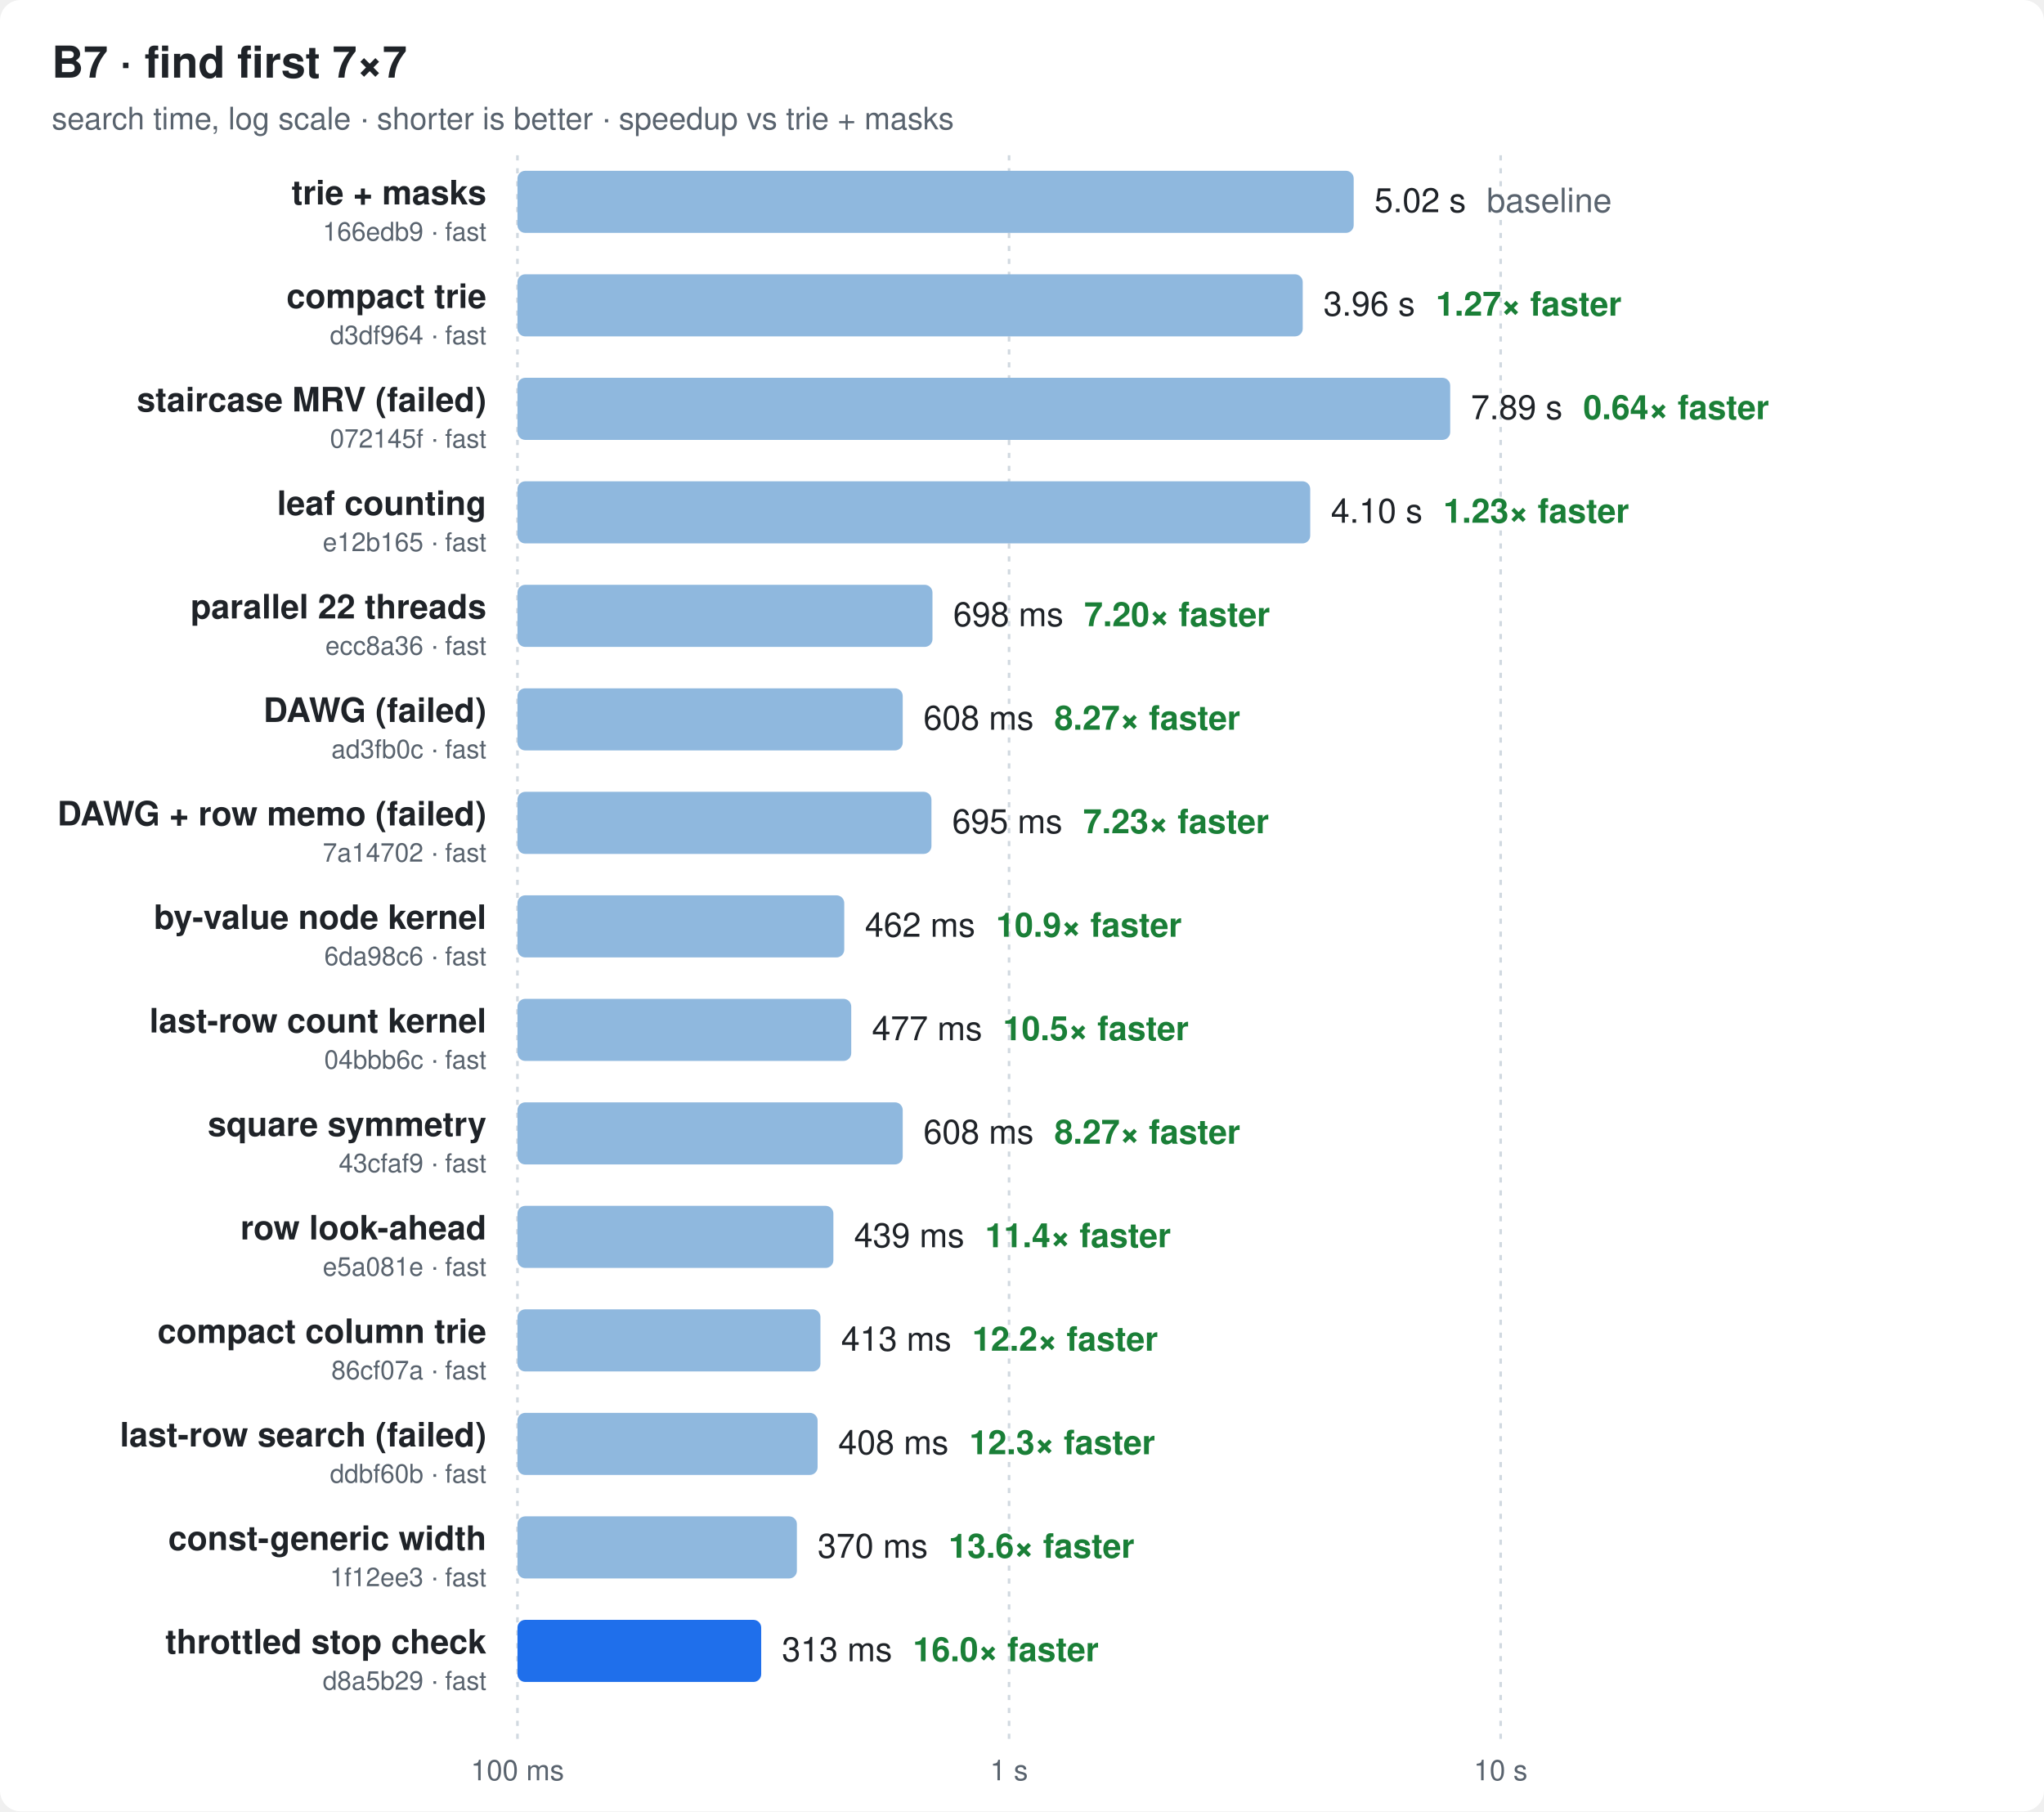
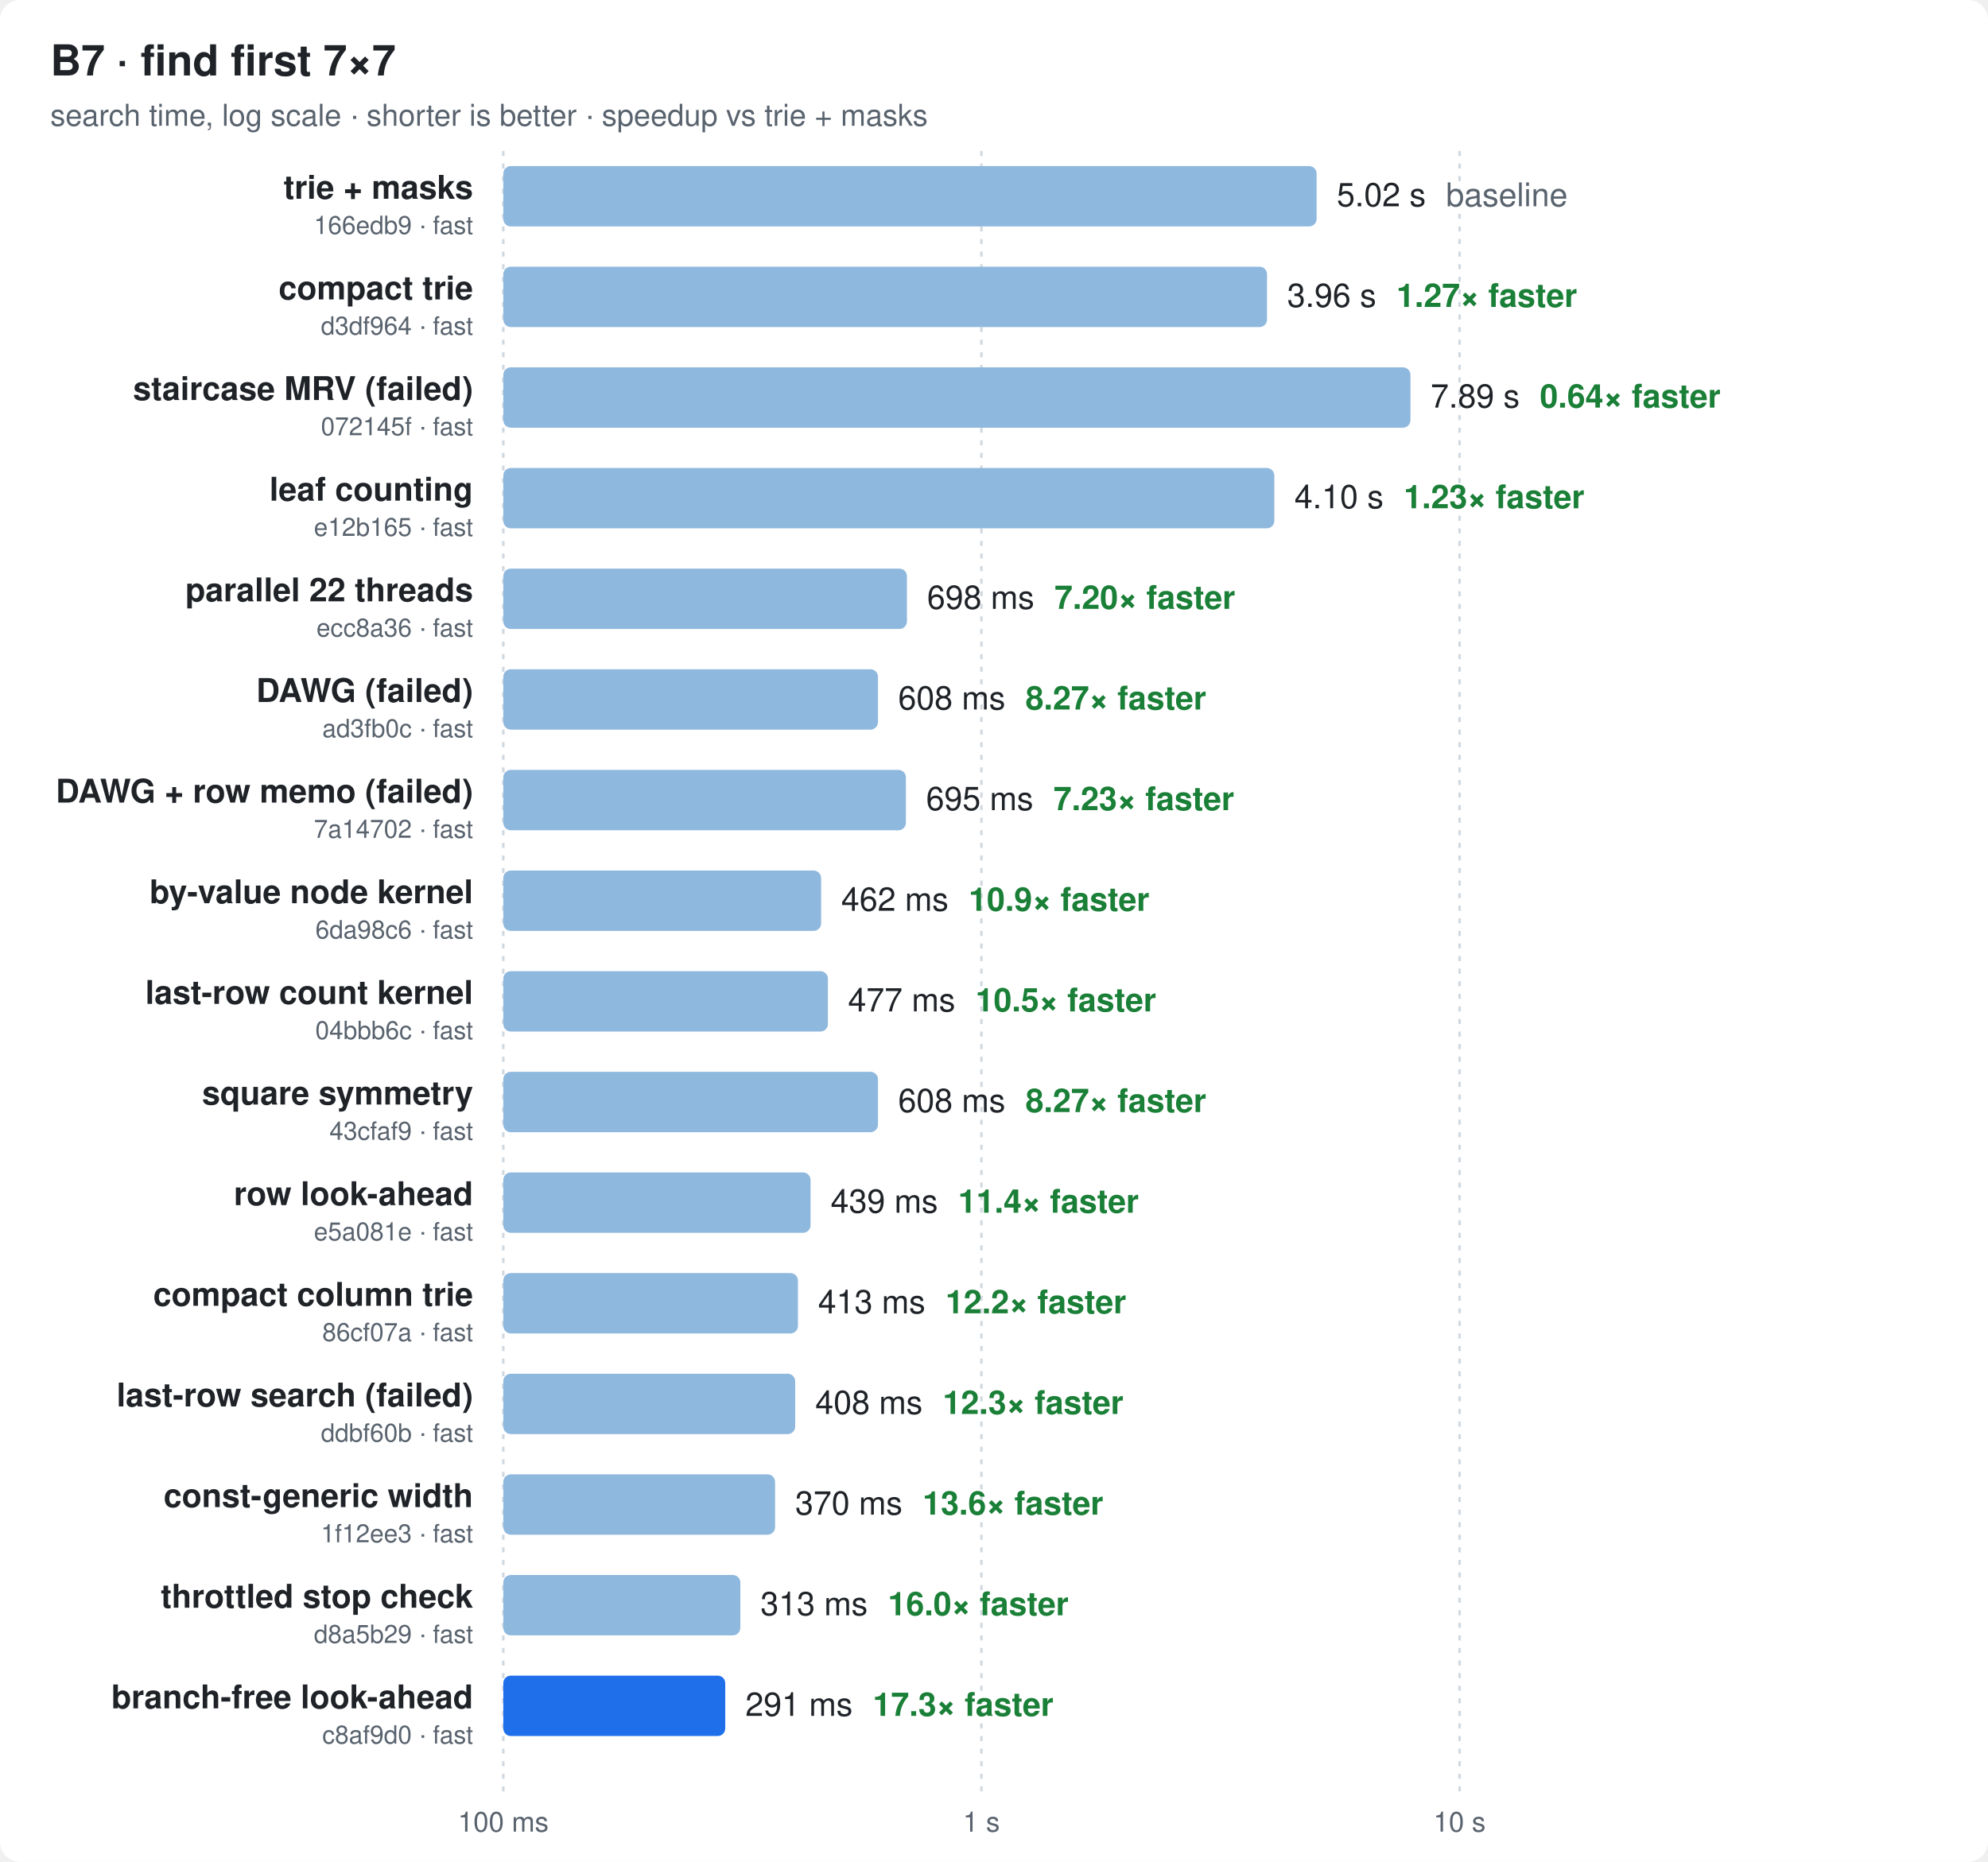
- <svg xmlns="http://www.w3.org/2000/svg" width="790" height="700" viewBox="0 0 790 700" font-family="ui-sans-serif,-apple-system,Segoe UI,Helvetica,Arial,sans-serif">
+ <svg xmlns="http://www.w3.org/2000/svg" width="790" height="740" viewBox="0 0 790 740" font-family="ui-sans-serif,-apple-system,Segoe UI,Helvetica,Arial,sans-serif">
  <style>
  .bg{fill:#ffffff} .t{fill:#1f2328} .m{fill:#59636e} .g{stroke:#d1d9e0}
  .bar{fill:#8fb8de} .best{fill:#1f6feb} .x{fill:#1a7f37;font-weight:600}
  @media (prefers-color-scheme: dark){
    .bg{fill:#0d1117} .t{fill:#e6edf3} .m{fill:#9198a1} .g{stroke:#30363d}
    .bar{fill:#2f5f8f} .best{fill:#4493f8} .x{fill:#3fb950}
  }
</style>
-   <rect class="bg" width="790" height="700" rx="8" />
+   <rect class="bg" width="790" height="740" rx="8" />
  <text class="t" x="20" y="30" font-size="17" font-weight="700">B7 · find first 7×7</text>
  <text class="m" x="20" y="50" font-size="12">search time, log scale · shorter is better · speedup vs trie + masks</text>
-   <line class="g" x1="200.0" x2="200.0" y1="60" y2="672" stroke-dasharray="2 3" />
-   <text class="m" x="200.0" y="688" font-size="11" text-anchor="middle">100 ms</text>
-   <line class="g" x1="390.0" x2="390.0" y1="60" y2="672" stroke-dasharray="2 3" />
-   <text class="m" x="390.0" y="688" font-size="11" text-anchor="middle">1 s</text>
-   <line class="g" x1="580.0" x2="580.0" y1="60" y2="672" stroke-dasharray="2 3" />
-   <text class="m" x="580.0" y="688" font-size="11" text-anchor="middle">10 s</text>
+   <line class="g" x1="200.0" x2="200.0" y1="60" y2="712" stroke-dasharray="2 3" />
+   <text class="m" x="200.0" y="728" font-size="11" text-anchor="middle">100 ms</text>
+   <line class="g" x1="390.0" x2="390.0" y1="60" y2="712" stroke-dasharray="2 3" />
+   <text class="m" x="390.0" y="728" font-size="11" text-anchor="middle">1 s</text>
+   <line class="g" x1="580.0" x2="580.0" y1="60" y2="712" stroke-dasharray="2 3" />
+   <text class="m" x="580.0" y="728" font-size="11" text-anchor="middle">10 s</text>
  <text class="t" x="188" y="79.0" font-size="13" font-weight="600" text-anchor="end">trie + masks</text>
  <text class="m" x="188" y="93.0" font-size="10" text-anchor="end">166edb9 · fast</text>
  <rect class="bar" x="200" y="66" width="323.2" height="24" rx="3" />
  <text class="t" x="531.2" y="82.0" font-size="13">5.02 s<tspan class="m" dx="8">baseline</tspan>
  </text>
  <text class="t" x="188" y="119.0" font-size="13" font-weight="600" text-anchor="end">compact trie</text>
  <text class="m" x="188" y="133.0" font-size="10" text-anchor="end">d3df964 · fast</text>
  <rect class="bar" x="200" y="106" width="303.5" height="24" rx="3" />
  <text class="t" x="511.5" y="122.0" font-size="13">3.96 s<tspan class="x" dx="8">1.27× faster</tspan>
  </text>
  <text class="t" x="188" y="159.0" font-size="13" font-weight="600" text-anchor="end">staircase MRV (failed)</text>
  <text class="m" x="188" y="173.0" font-size="10" text-anchor="end">072145f · fast</text>
  <rect class="bar" x="200" y="146" width="360.5" height="24" rx="3" />
  <text class="t" x="568.5" y="162.0" font-size="13">7.89 s<tspan class="x" dx="8">0.64× faster</tspan>
  </text>
  <text class="t" x="188" y="199.0" font-size="13" font-weight="600" text-anchor="end">leaf counting</text>
  <text class="m" x="188" y="213.0" font-size="10" text-anchor="end">e12b165 · fast</text>
  <rect class="bar" x="200" y="186" width="306.4" height="24" rx="3" />
  <text class="t" x="514.4" y="202.0" font-size="13">4.10 s<tspan class="x" dx="8">1.23× faster</tspan>
  </text>
  <text class="t" x="188" y="239.0" font-size="13" font-weight="600" text-anchor="end">parallel 22 threads</text>
  <text class="m" x="188" y="253.0" font-size="10" text-anchor="end">ecc8a36 · fast</text>
  <rect class="bar" x="200" y="226" width="160.4" height="24" rx="3" />
  <text class="t" x="368.4" y="242.0" font-size="13">698 ms<tspan class="x" dx="8">7.20× faster</tspan>
  </text>
  <text class="t" x="188" y="279.0" font-size="13" font-weight="600" text-anchor="end">DAWG (failed)</text>
  <text class="m" x="188" y="293.0" font-size="10" text-anchor="end">ad3fb0c · fast</text>
  <rect class="bar" x="200" y="266" width="148.9" height="24" rx="3" />
  <text class="t" x="356.9" y="282.0" font-size="13">608 ms<tspan class="x" dx="8">8.27× faster</tspan>
  </text>
  <text class="t" x="188" y="319.0" font-size="13" font-weight="600" text-anchor="end">DAWG + row memo (failed)</text>
  <text class="m" x="188" y="333.0" font-size="10" text-anchor="end">7a14702 · fast</text>
  <rect class="bar" x="200" y="306" width="160.0" height="24" rx="3" />
  <text class="t" x="368.0" y="322.0" font-size="13">695 ms<tspan class="x" dx="8">7.23× faster</tspan>
  </text>
  <text class="t" x="188" y="359.0" font-size="13" font-weight="600" text-anchor="end">by-value node kernel</text>
  <text class="m" x="188" y="373.0" font-size="10" text-anchor="end">6da98c6 · fast</text>
  <rect class="bar" x="200" y="346" width="126.3" height="24" rx="3" />
  <text class="t" x="334.3" y="362.0" font-size="13">462 ms<tspan class="x" dx="8">10.9× faster</tspan>
  </text>
  <text class="t" x="188" y="399.0" font-size="13" font-weight="600" text-anchor="end">last-row count kernel</text>
  <text class="m" x="188" y="413.0" font-size="10" text-anchor="end">04bbb6c · fast</text>
  <rect class="bar" x="200" y="386" width="129.0" height="24" rx="3" />
  <text class="t" x="337.0" y="402.0" font-size="13">477 ms<tspan class="x" dx="8">10.5× faster</tspan>
  </text>
  <text class="t" x="188" y="439.0" font-size="13" font-weight="600" text-anchor="end">square symmetry</text>
  <text class="m" x="188" y="453.0" font-size="10" text-anchor="end">43cfaf9 · fast</text>
  <rect class="bar" x="200" y="426" width="148.9" height="24" rx="3" />
  <text class="t" x="356.9" y="442.0" font-size="13">608 ms<tspan class="x" dx="8">8.27× faster</tspan>
  </text>
  <text class="t" x="188" y="479.0" font-size="13" font-weight="600" text-anchor="end">row look-ahead</text>
  <text class="m" x="188" y="493.0" font-size="10" text-anchor="end">e5a081e · fast</text>
  <rect class="bar" x="200" y="466" width="122.1" height="24" rx="3" />
  <text class="t" x="330.1" y="482.0" font-size="13">439 ms<tspan class="x" dx="8">11.4× faster</tspan>
  </text>
  <text class="t" x="188" y="519.0" font-size="13" font-weight="600" text-anchor="end">compact column trie</text>
  <text class="m" x="188" y="533.0" font-size="10" text-anchor="end">86cf07a · fast</text>
  <rect class="bar" x="200" y="506" width="117.1" height="24" rx="3" />
  <text class="t" x="325.1" y="522.0" font-size="13">413 ms<tspan class="x" dx="8">12.2× faster</tspan>
  </text>
  <text class="t" x="188" y="559.0" font-size="13" font-weight="600" text-anchor="end">last-row search (failed)</text>
  <text class="m" x="188" y="573.0" font-size="10" text-anchor="end">ddbf60b · fast</text>
  <rect class="bar" x="200" y="546" width="116.0" height="24" rx="3" />
  <text class="t" x="324.0" y="562.0" font-size="13">408 ms<tspan class="x" dx="8">12.3× faster</tspan>
  </text>
  <text class="t" x="188" y="599.0" font-size="13" font-weight="600" text-anchor="end">const-generic width</text>
  <text class="m" x="188" y="613.0" font-size="10" text-anchor="end">1f12ee3 · fast</text>
  <rect class="bar" x="200" y="586" width="108.0" height="24" rx="3" />
  <text class="t" x="316.0" y="602.0" font-size="13">370 ms<tspan class="x" dx="8">13.6× faster</tspan>
  </text>
  <text class="t" x="188" y="639.0" font-size="13" font-weight="600" text-anchor="end">throttled stop check</text>
  <text class="m" x="188" y="653.0" font-size="10" text-anchor="end">d8a5b29 · fast</text>
-   <rect class="best" x="200" y="626" width="94.2" height="24" rx="3" />
+   <rect class="bar" x="200" y="626" width="94.2" height="24" rx="3" />
  <text class="t" x="302.2" y="642.0" font-size="13">313 ms<tspan class="x" dx="8">16.0× faster</tspan>
  </text>
+   <text class="t" x="188" y="679.0" font-size="13" font-weight="600" text-anchor="end">branch-free look-ahead</text>
+   <text class="m" x="188" y="693.0" font-size="10" text-anchor="end">c8af9d0 · fast</text>
+   <rect class="best" x="200" y="666" width="88.2" height="24" rx="3" />
+   <text class="t" x="296.2" y="682.0" font-size="13">291 ms<tspan class="x" dx="8">17.3× faster</tspan>
+   </text>
</svg>
